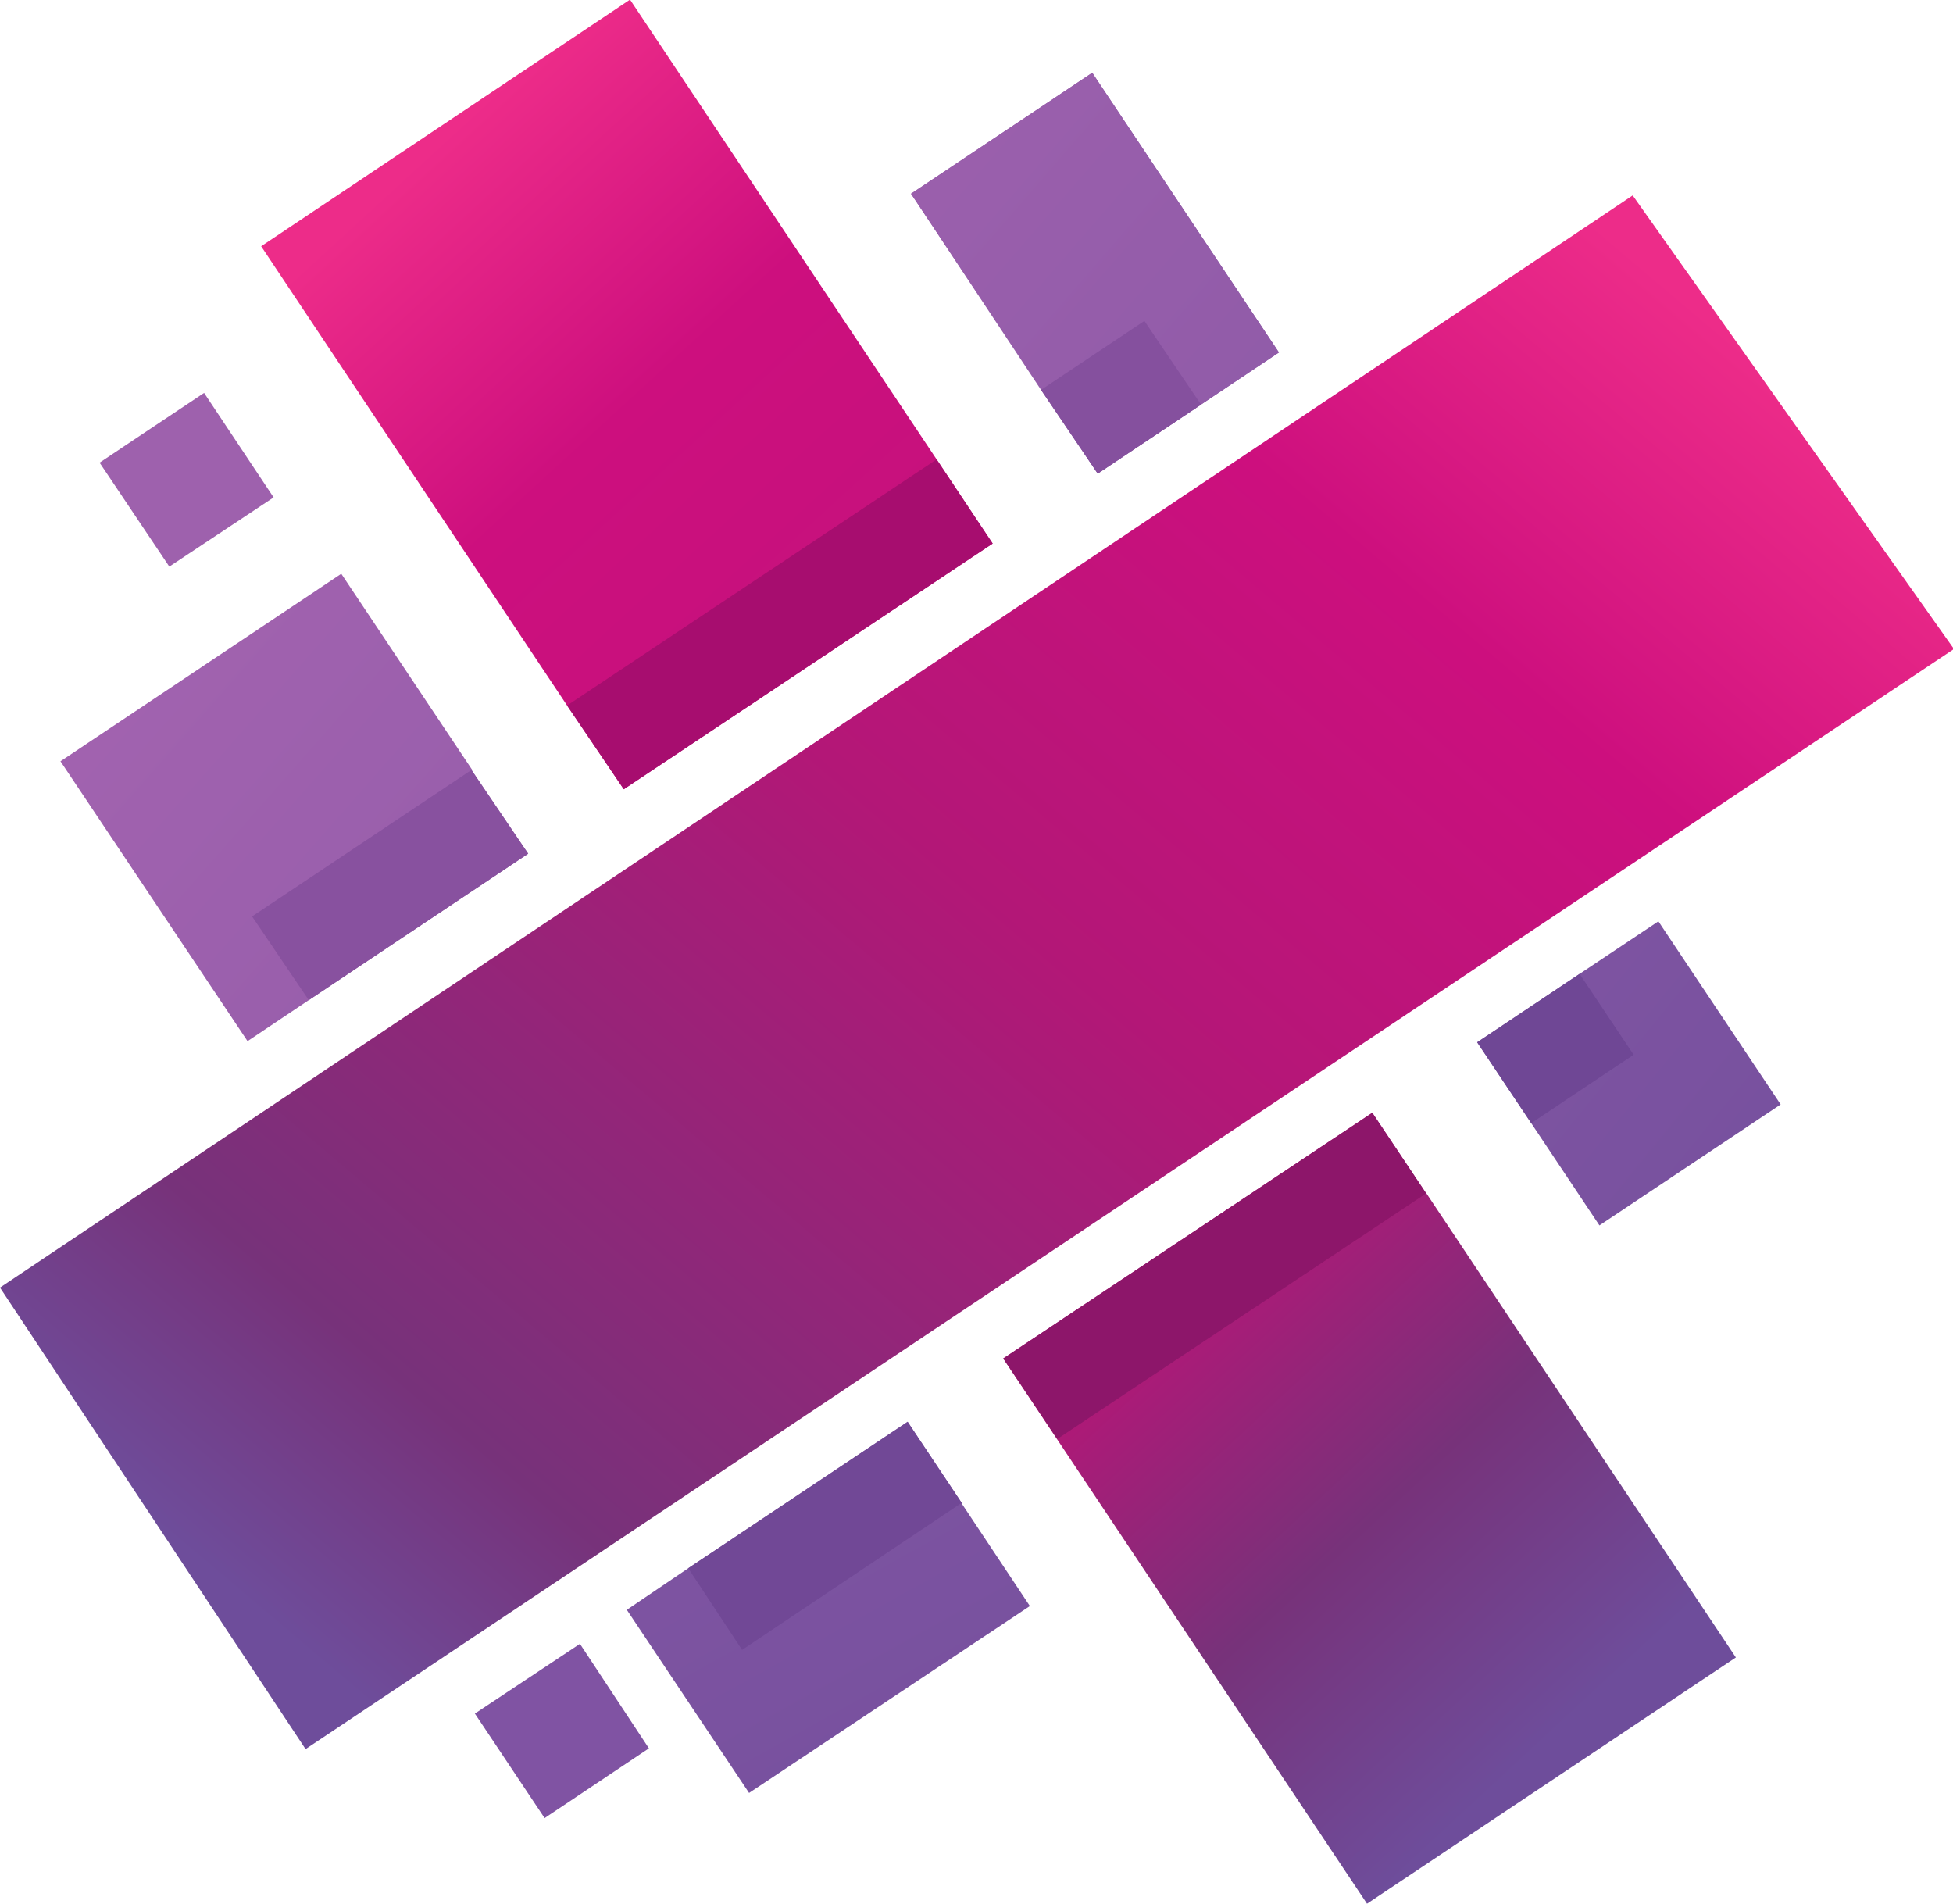
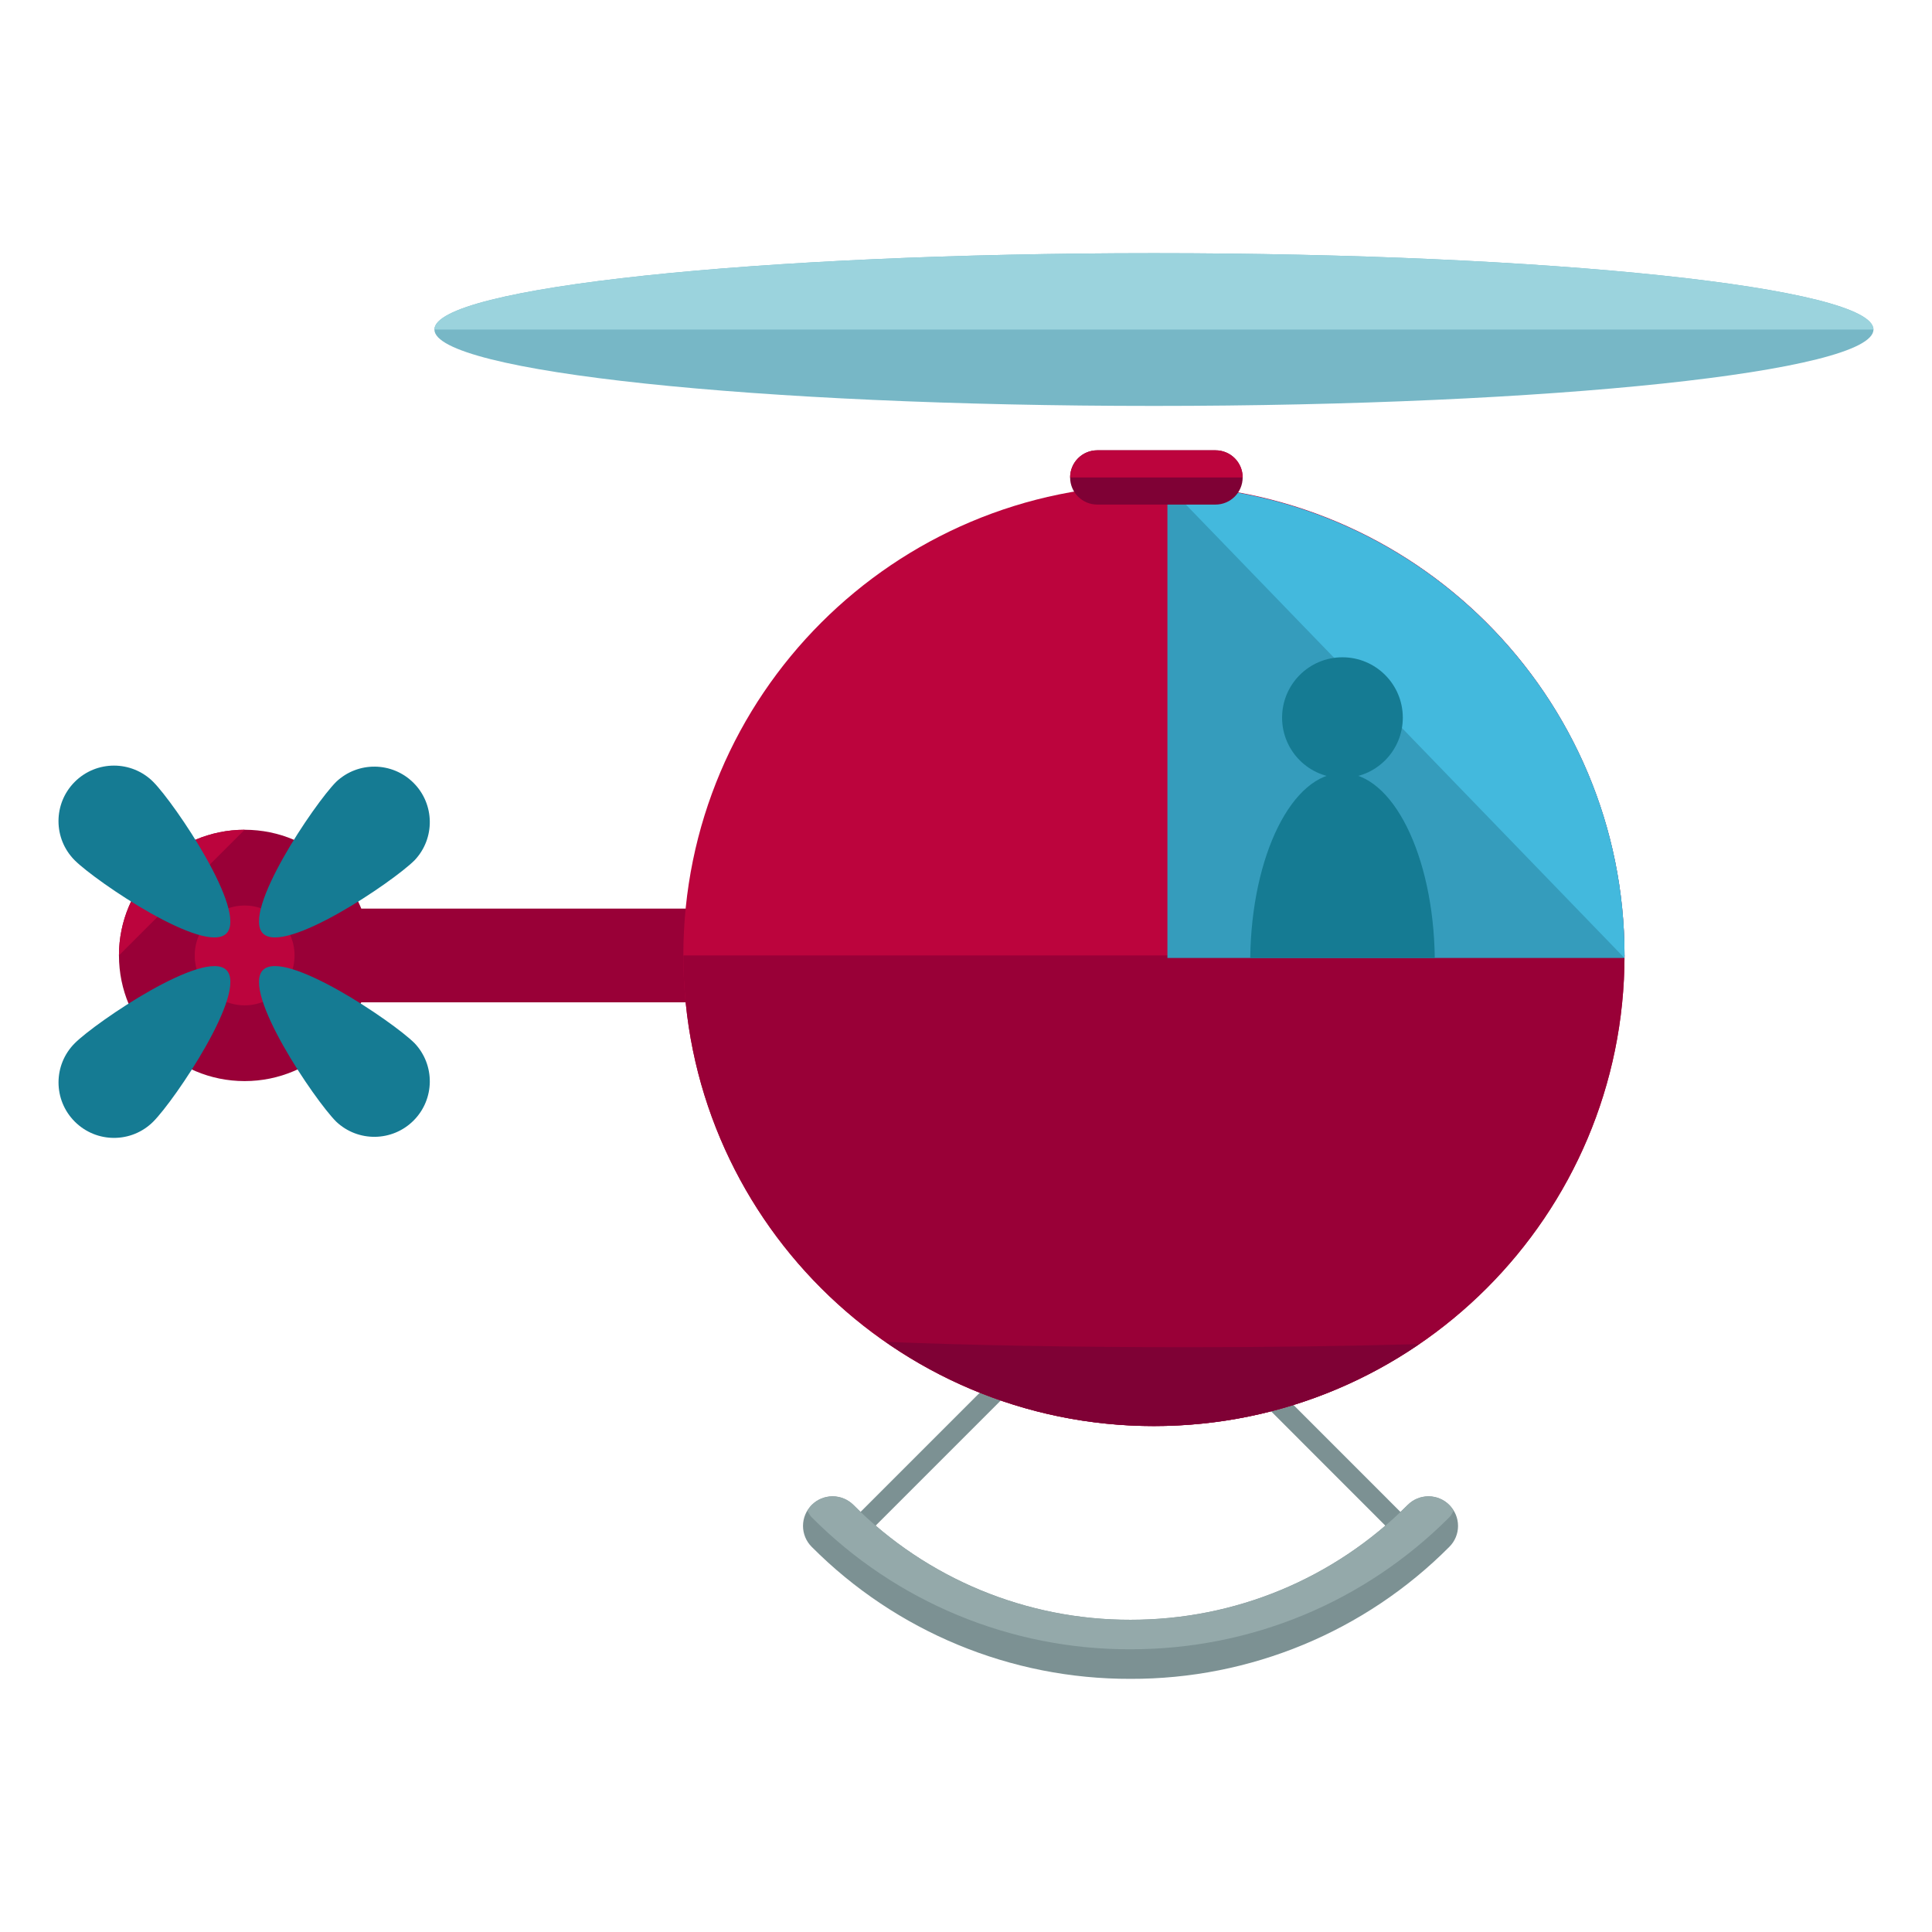
- <svg xmlns="http://www.w3.org/2000/svg" xmlns:xlink="http://www.w3.org/1999/xlink" data-name="Layer 1" viewBox="0 0 103.35 100.72">
-   <defs>
-     <linearGradient id="a" x1="-463.89" y1="505.03" x2="-461.35" y2="503.07" gradientTransform="matrix(48.08 0 0 -52.36 22292.43 26403.9)" gradientUnits="userSpaceOnUse">
-       <stop offset="0" stop-color="#c06fbb" />
-       <stop offset="1" stop-color="#6e4d9b" />
-     </linearGradient>
-     <linearGradient id="b" x1="-466.58" y1="507" x2="-467.27" y2="507.8" gradientTransform="matrix(95.72 0 0 -103.37 44743.89 52503.12)" gradientUnits="userSpaceOnUse">
-       <stop offset="0" stop-color="#6e4d9b" />
-       <stop offset=".14" stop-color="#77327a" />
-       <stop offset=".29" stop-color="#b31777" />
-       <stop offset=".84" stop-color="#cd0f7e" />
-       <stop offset="1" stop-color="#ed2c89" />
-     </linearGradient>
-     <linearGradient id="c" x1="-464.41" y1="508.4" x2="-462.45" y2="505.18" gradientTransform="matrix(52.65 0 0 -48.41 24411.41 24566.74)" xlink:href="#a" />
-     <linearGradient id="d" x1="-464.93" y1="506.6" x2="-461.2" y2="503.55" gradientTransform="matrix(39.65 0 0 -39.73 18397.64 20084.49)" xlink:href="#a" />
-     <linearGradient id="e" x1="-464.15" y1="506.14" x2="-461.88" y2="504.14" gradientTransform="matrix(61.08 0 0 -61.04 28308.03 30886.14)" xlink:href="#a" />
-     <linearGradient id="f" x1="-465.48" y1="505.58" x2="-466.17" y2="506.39" gradientTransform="matrix(95.58 0 0 -103.16 44580.53 52250.17)" xlink:href="#b" />
-     <linearGradient id="g" x1="-463.79" y1="505.17" x2="-461.25" y2="502.8" gradientTransform="matrix(48.08 0 0 -52.36 22294.7 26403.9)" xlink:href="#a" />
-     <linearGradient id="h" x1="-469.11" y1="507.43" x2="-468.79" y2="507.75" gradientTransform="matrix(255.15 0 0 -202.96 119705.17 103072.61)" gradientUnits="userSpaceOnUse">
-       <stop offset="0" stop-color="#6e4d9b" />
-       <stop offset=".14" stop-color="#77327a" />
-       <stop offset=".53" stop-color="#b31777" />
-       <stop offset=".79" stop-color="#cd0f7e" />
-       <stop offset="1" stop-color="#ed2c89" />
-     </linearGradient>
-   </defs>
-   <path d="M69.34 20.67l-9.59 6.4-9.88-14.8 9.59-6.4 9.88 14.8z" transform="translate(-1.66 -2.02)" fill="url(#a)" />
-   <path d="M77.14 65.16l16.38 24.56L74 102.75 57.61 78.19l-2.86-4.29 19.53-13 2.86 4.28z" transform="translate(-1.66 -2.02)" fill="url(#b)" />
-   <path d="M52.55 81.57L56.16 87 41.3 96.89l-6.47-9.69 3.25-2.2 11.61-7.75 2.86 4.29z" transform="translate(-1.66 -2.02)" fill="url(#c)" />
-   <path d="M85.25 53.55l4.17-2.78 6.47 9.69-9.59 6.4-3.61-5.41 5.42-3.62-2.86-4.28zm-2.56 7.9l-2.86-4.28 5.42-3.62 2.86 4.28-5.42 3.62z" transform="translate(-1.66 -2.02)" fill="url(#d)" />
-   <path d="M18 54.94l-3.24 2.17-9.9-14.81 14.86-9.92 6.93 10.38L15 50.51l11.61-7.75 3 4.43L18 54.94z" transform="translate(-1.66 -2.02)" fill="url(#e)" />
-   <path d="M54.19 30.78l-19.52 13-3-4.43-16.19-24.3L35 2l16.24 24.35z" transform="translate(-1.66 -2.02)" fill="url(#f)" />
-   <path d="M65.17 23.46l-5.42 3.62-3-4.43-6.88-10.38 9.59-6.4 9.88 14.8-4.17 2.79z" transform="translate(-1.66 -2.02)" fill="url(#g)" />
-   <path d="M39.27 87.3l-2.85-4.32 11.61-7.75 2.86 4.29-11.62 7.78z" fill="#714896" />
-   <path d="M81.03 59.43l-2.86-4.28 5.42-3.62 2.86 4.28-5.42 3.62z" fill="#6f4795" />
-   <path d="M16.34 52.92l-3-4.43 11.61-7.75 3 4.43-11.61 7.75z" fill="#88519f" />
-   <path d="M58.09 25.06l-3-4.43 5.47-3.65 3 4.43-5.42 3.62z" fill="#85509e" />
-   <path d="M75.48 63.14l-19.53 13-2.86-4.26 19.53-13 2.86 4.28z" fill="#8d166a" />
-   <path d="M49.58 24.33l2.95 4.43-19.52 13-3-4.43 19.52-13z" fill="#a70d6f" />
-   <path d="M10.8 20.79l3.68 5.53-5.52 3.66-3.69-5.5 5.53-3.69z" fill="#9e61ad" />
-   <path d="M30.69 86.98l3.65 5.53-5.52 3.69-3.69-5.53 5.56-3.69z" fill="#8053a3" />
-   <path d="M17.83 94.57L1.66 70.15l86.4-57.79 17 24-87.23 58.21z" transform="translate(-1.66 -2.02)" fill="url(#h)" />
-   <head />
-   <style type="text/css" id="igtranslator-color" />
+ <svg xmlns="http://www.w3.org/2000/svg" width="66" height="66">
+   <g fill="#7C9193">
+     <path d="M29.605 52.426a.35.35 0 0 1-.492 0 .353.353 0 0 1 0-.492l5.895-5.895a.353.353 0 0 1 .492 0 .353.353 0 0 1 0 .492l-5.895 5.895zM47.633 52.426a.35.35 0 0 0 .492 0 .35.35 0 0 0 0-.492l-5.893-5.895a.35.35 0 0 0-.49 0 .35.35 0 0 0 0 .492l5.891 5.895z" />
+   </g>
+   <path fill="#990037" d="M30.582 32.641c0 .881-.717 1.6-1.602 1.6H5.666a1.602 1.602 0 0 1 0-3.202H28.98c.885 0 1.602.719 1.602 1.602z" />
+   <circle cx="39.42" cy="32.639" r="16.076" fill="#BC043D" />
+   <path fill="#990037" d="M55.496 32.639c0 8.881-7.197 16.078-16.076 16.078S23.344 41.52 23.344 32.639" />
+   <path fill="#359CBC" d="M39.881 16.586v16.139h15.611c0-.029.004-.057.004-.086 0-8.723-6.949-15.805-15.615-16.053z" />
+   <path fill="#43B9DD" d="M55.492 32.725c0-.029.004-.057.004-.086 0-8.723-6.949-15.805-15.615-16.053" />
+   <circle cx="8.357" cy="32.639" r="4.293" fill="#990037" />
+   <path fill="#BC043D" d="M4.064 32.639a4.293 4.293 0 0 1 4.293-4.293" />
+   <path fill="#7C9193" d="M38.621 57.352a15.3 15.3 0 0 1-10.893-4.51 1.009 1.009 0 0 1 0-1.428 1.008 1.008 0 0 1 1.429 0 13.299 13.299 0 0 0 9.464 3.92c3.574 0 6.935-1.393 9.465-3.92a1.004 1.004 0 0 1 1.426 0 1.007 1.007 0 0 1 0 1.428 15.296 15.296 0 0 1-10.891 4.51z" />
+   <path fill="#94A9AA" d="M48.086 51.414a13.308 13.308 0 0 1-9.465 3.92 13.299 13.299 0 0 1-9.464-3.92 1.008 1.008 0 0 0-1.429 0c-.062.061-.098.135-.141.207.043.072.078.148.141.211a15.296 15.296 0 0 0 10.893 4.51c4.113 0 7.982-1.6 10.891-4.51.062-.062.099-.139.139-.211-.04-.072-.076-.146-.139-.207a1.004 1.004 0 0 0-1.426 0z" />
+   <path fill="#7F0135" d="M40.514 46.023c-3.924 0-7.502-.07-10.26-.184a15.982 15.982 0 0 0 9.166 2.877c3.361 0 6.479-1.035 9.059-2.799a282.59 282.59 0 0 1-7.965.106zM42.451 16.311c0 .51-.414.926-.928.926h-4.039a.927.927 0 0 1 0-1.854h4.039c.514 0 .928.414.928.928z" />
+   <path fill="#BC043D" d="M36.557 16.311c0-.514.416-.928.928-.928h4.039c.514 0 .928.414.928.928" />
+   <ellipse cx="39.42" cy="11.258" fill="#77B7C6" rx="24.58" ry="2.609" />
+   <path fill="#9BD3DD" d="M14.84 11.258c0-1.439 11.004-2.609 24.58-2.609 13.574 0 24.58 1.17 24.58 2.609" />
+   <circle cx="8.357" cy="32.639" r="1.705" fill="#BC043D" />
+   <circle cx="45.86" cy="24.516" r="2.062" fill="#157B93" />
+   <path fill="#157B93" d="M49.014 32.725c-.045-3.504-1.439-6.316-3.154-6.316s-3.107 2.812-3.15 6.316h6.304z" />
+   <g fill="#157B93">
+     <path d="M5.234 26.709c.738.742 3.238 4.441 2.5 5.18-.74.74-4.439-1.762-5.18-2.498a1.895 1.895 0 1 1 2.68-2.682zM11.484 38.316c-.74-.74-3.242-4.439-2.5-5.178.738-.74 4.438 1.762 5.178 2.498a1.895 1.895 0 0 1-2.678 2.68z" />
+     <g>
+       <path d="M14.162 29.389c-.74.738-4.439 3.24-5.178 2.5-.742-.738 1.76-4.438 2.5-5.18a1.895 1.895 0 0 1 2.678 2.68zM2.555 35.637c.74-.736 4.439-3.238 5.18-2.498.738.738-1.76 4.438-2.5 5.178s-1.939.74-2.68 0-.741-1.94 0-2.68z" />
+     </g>
+   </g>
</svg>
